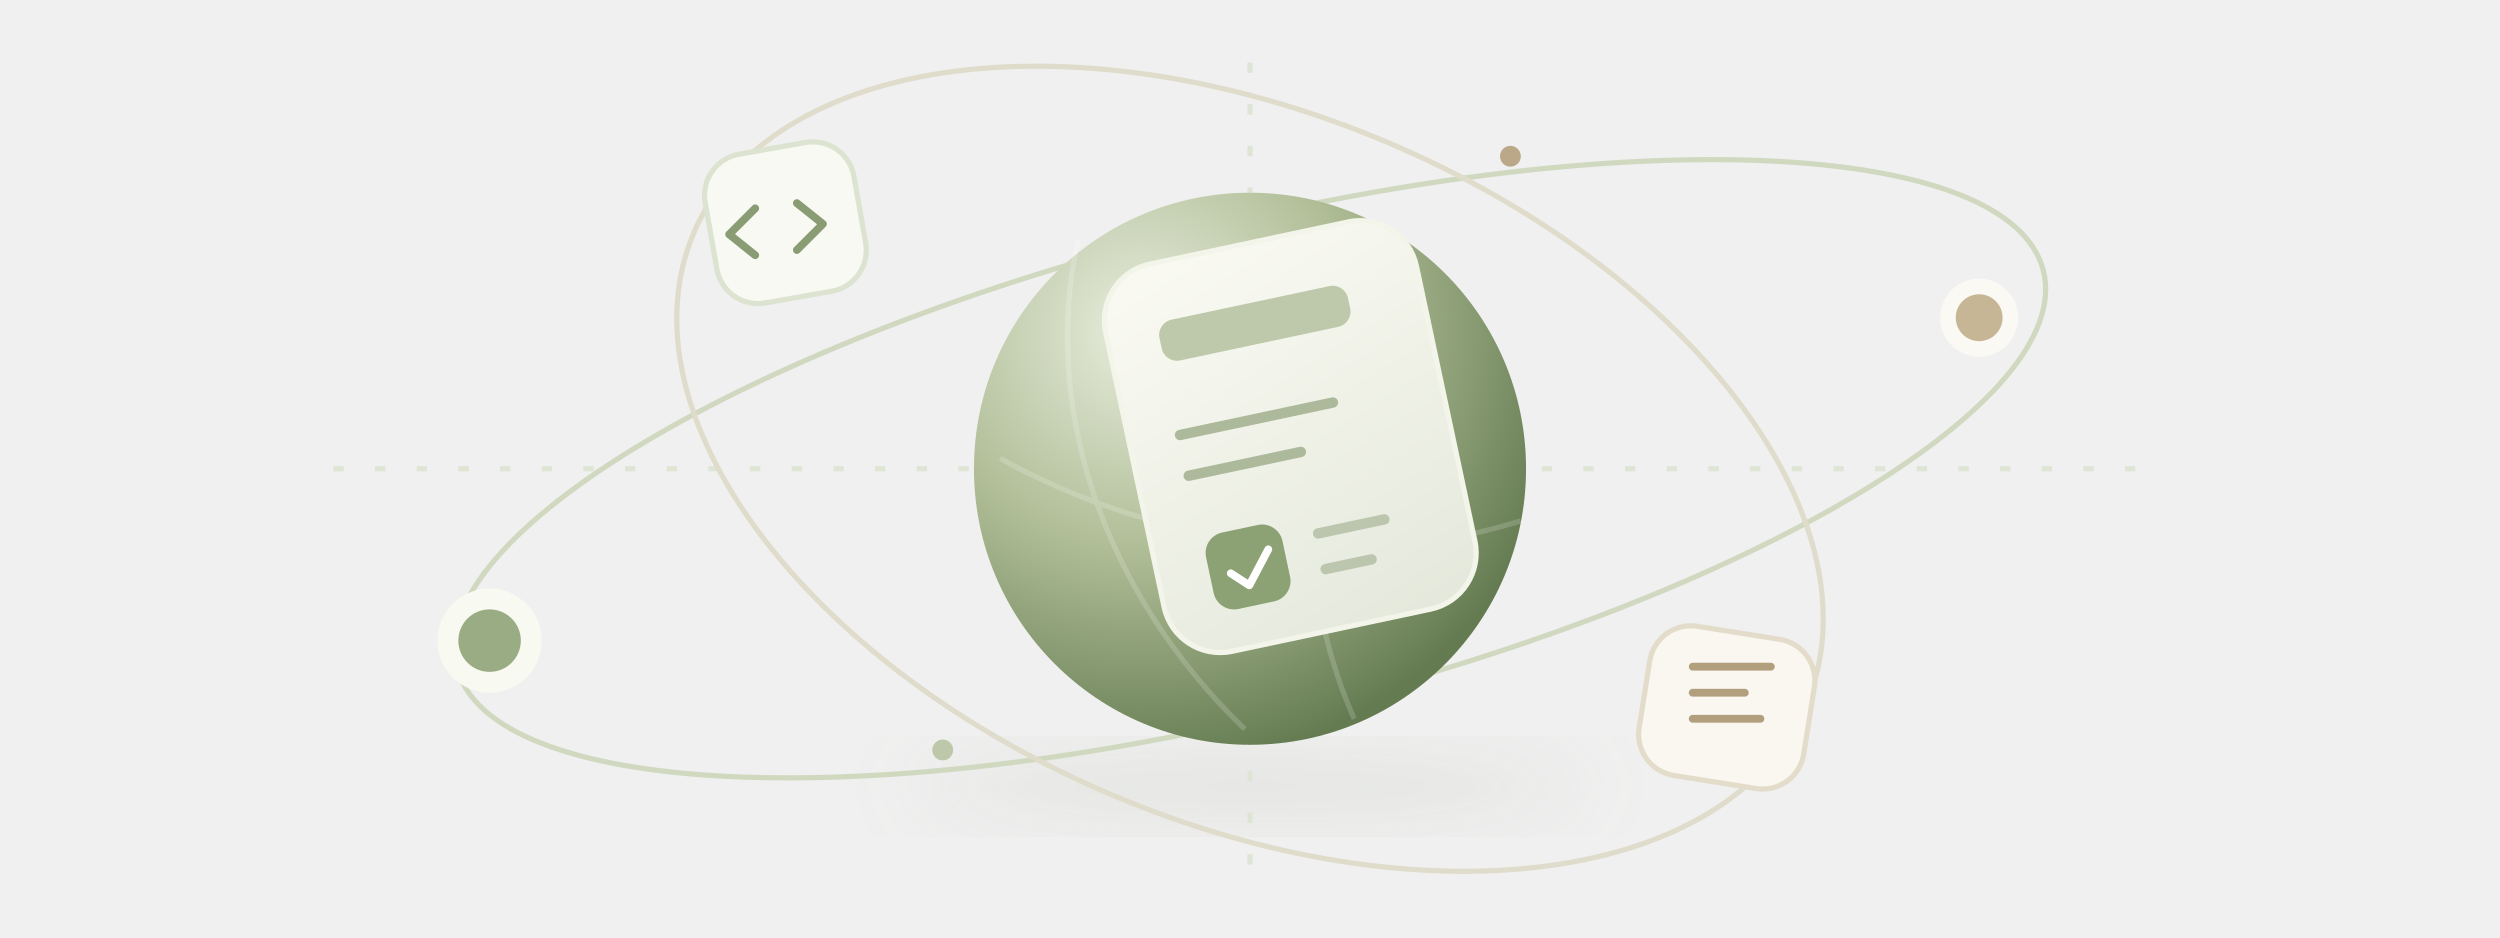
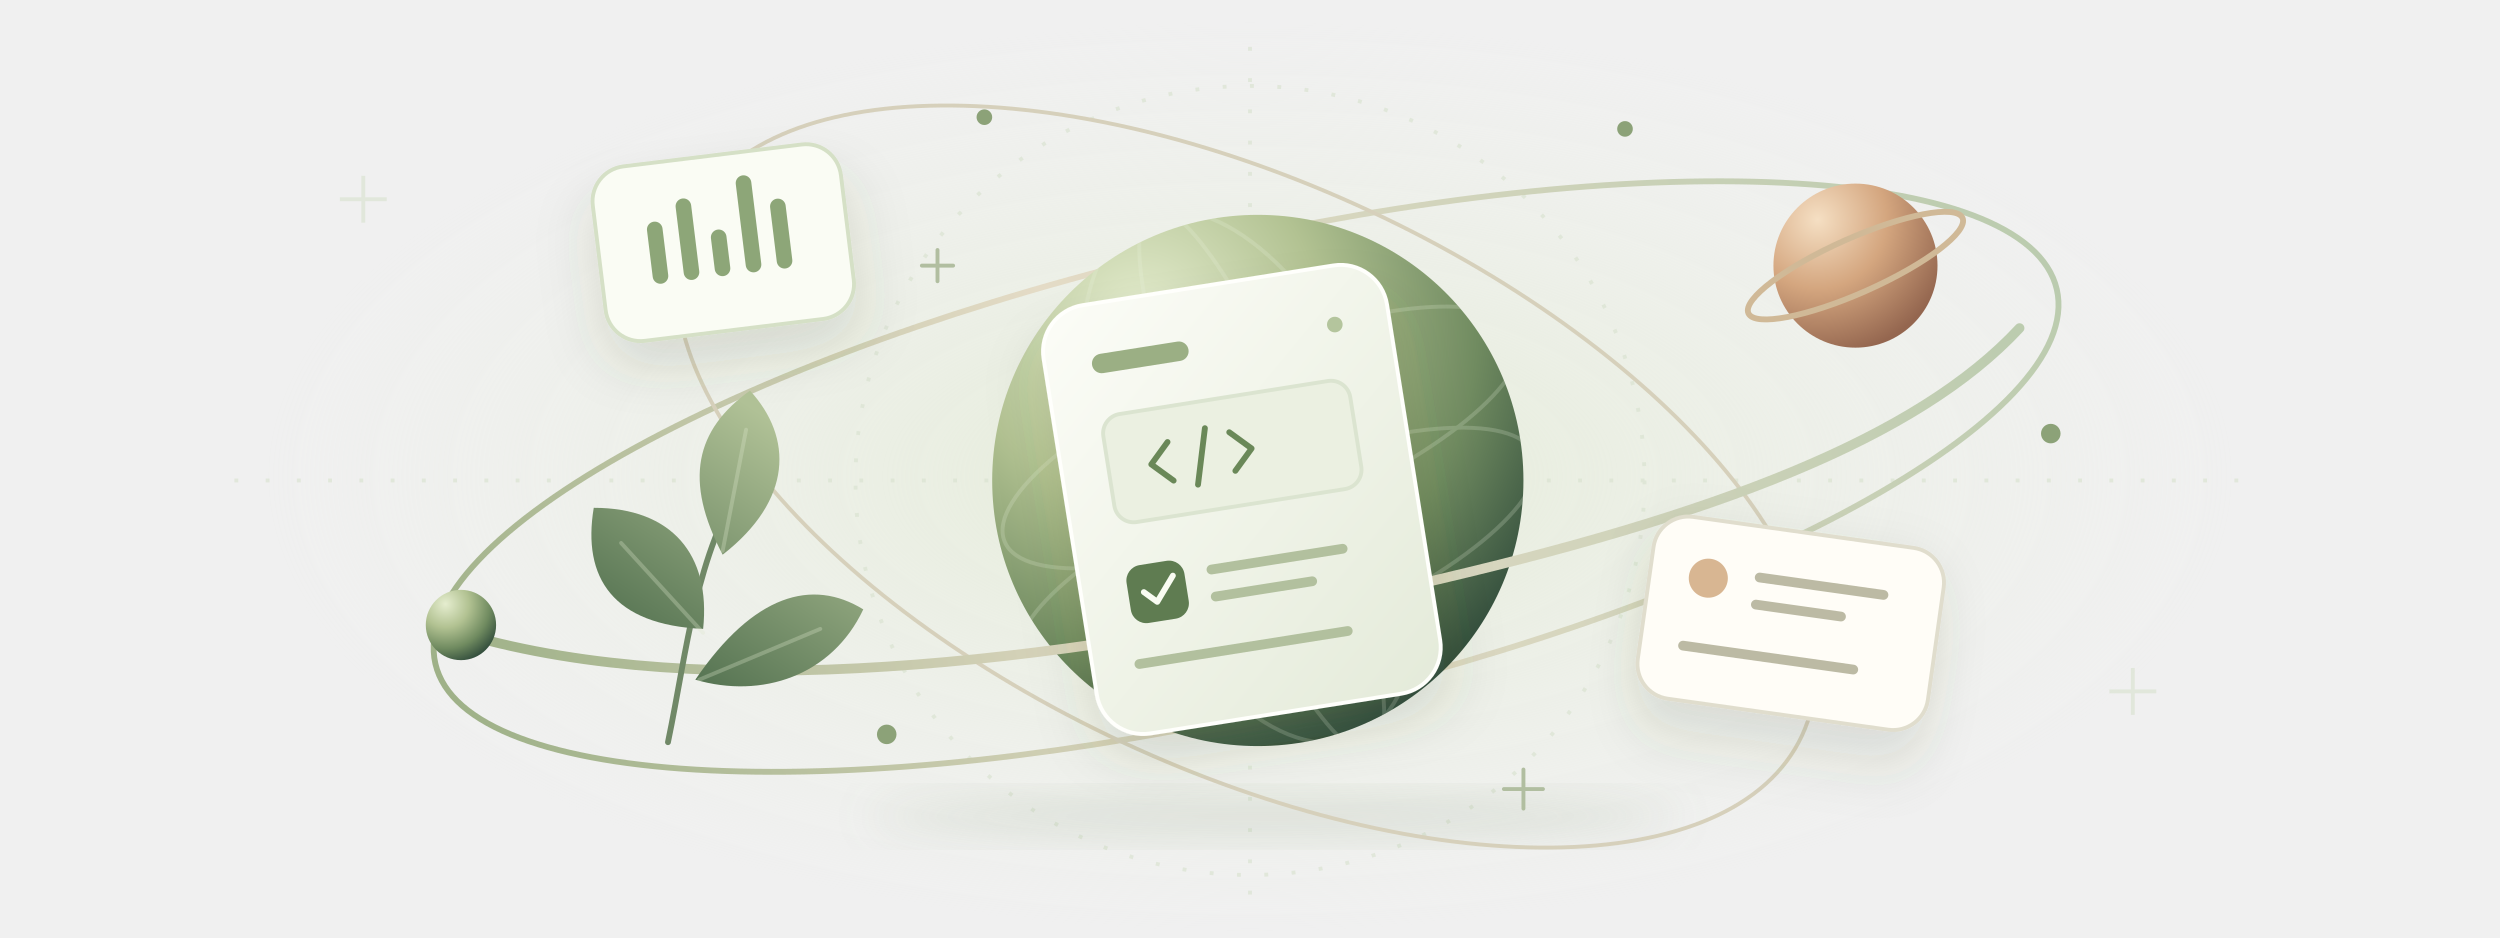
- <svg xmlns="http://www.w3.org/2000/svg" width="480" height="180" viewBox="0 0 480 180" fill="none">
+ <svg xmlns="http://www.w3.org/2000/svg" width="640" height="240" viewBox="0 0 640 240" fill="none">
  <defs>
-     <radialGradient id="sphere" cx=".3" cy=".25" r=".8">
-       <stop stop-color="#e8eddd" />
-       <stop offset=".5" stop-color="#afbd96" />
-       <stop offset="1" stop-color="#647b51" />
+     <radialGradient id="halo">
+       <stop stop-color="#e2ebd2" stop-opacity=".85" />
+       <stop offset="1" stop-color="#eef3e6" stop-opacity="0" />
    </radialGradient>
-     <linearGradient id="paper" x1="230" y1="25" x2="274" y2="145" gradientUnits="userSpaceOnUse">
-       <stop stop-color="#fffef8" />
-       <stop offset="1" stop-color="#e0e5d7" />
+     <radialGradient id="planet" cx=".28" cy=".2" r=".88">
+       <stop stop-color="#e5edcf" />
+       <stop offset=".38" stop-color="#b2c292" />
+       <stop offset=".72" stop-color="#708b60" />
+       <stop offset="1" stop-color="#304b3b" />
+     </radialGradient>
+     <radialGradient id="moon" cx=".27" cy=".22" r=".84">
+       <stop stop-color="#f5dfc3" />
+       <stop offset=".5" stop-color="#d4a67f" />
+       <stop offset="1" stop-color="#94664f" />
+     </radialGradient>
+     <linearGradient id="paper" x1="258" y1="62" x2="371" y2="190" gradientUnits="userSpaceOnUse">
+       <stop stop-color="#fffffb" />
+       <stop offset="1" stop-color="#e2e9d7" />
    </linearGradient>
-     <filter id="shadow">
-       <feGaussianBlur stdDeviation="9" />
+     <linearGradient id="leaf" x1="149" y1="168" x2="192" y2="104" gradientUnits="userSpaceOnUse">
+       <stop stop-color="#476747" />
+       <stop offset="1" stop-color="#b0c196" />
+     </linearGradient>
+     <linearGradient id="ring" x1="110" y1="174" x2="521" y2="58" gradientUnits="userSpaceOnUse">
+       <stop stop-color="#9baF85" />
+       <stop offset=".45" stop-color="#e4dbc6" />
+       <stop offset="1" stop-color="#bacbae" />
+     </linearGradient>
+     <filter id="blur">
+       <feGaussianBlur stdDeviation="6" />
    </filter>
+     <filter id="card-shadow" x="-40%" y="-30%" width="180%" height="190%">
+       <feDropShadow dx="0" dy="7" stdDeviation="7" flood-color="#395132" flood-opacity=".14" />
+     </filter>
+     <clipPath id="sphere-clip">
+       <circle cx="322" cy="123" r="68" />
+     </clipPath>
  </defs>
-   <ellipse cx="240" cy="151" rx="64" ry="8" fill="#73845f" opacity=".12" filter="url(#shadow)" />
-   <path d="M64 90H416M240 12V168" stroke="#dfe5d5" stroke-dasharray="2 6" />
-   <ellipse cx="240" cy="90" rx="157" ry="47" transform="rotate(-14 240 90)" stroke="#d0d9c0" />
-   <ellipse cx="240" cy="90" rx="116" ry="68" transform="rotate(23 240 90)" stroke="#e0dccb" />
-   <circle cx="240" cy="90" r="53" fill="url(#sphere)" />
-   <path d="M192 88c27 15 65 23 100 12M207 46c-7 31 4 67 32 94M261 42c-13 23-14 67-1 96" stroke="#fff" opacity=".17" />
-   <rect x="210" y="53" width="61" height="76" rx="11" transform="rotate(-12 210 53)" fill="url(#paper)" stroke="#f4f5ea" />
-   <g transform="translate(222 62) rotate(-12)">
-     <rect width="37" height="8" rx="3" fill="#bdc9aa" />
-     <path d="M0 22h30M0 30h22" stroke="#acb99b" stroke-width="2" stroke-linecap="round" />
-     <rect y="42" width="15" height="15" rx="4" fill="#8ca174" />
-     <path d="m4 50 3 3 5-6" stroke="#fff" stroke-width="1.5" stroke-linecap="round" stroke-linejoin="round" />
-     <path d="M22 46h13M22 53h9" stroke="#bcc5ad" stroke-width="2" stroke-linecap="round" />
+   <ellipse cx="320" cy="122" rx="252" ry="117" fill="url(#halo)" />
+   <g stroke="#d9e2d0" opacity=".65">
+     <path d="M60 123h520M320 12v218" stroke-dasharray="1 7" />
+     <circle cx="320" cy="123" r="101" stroke-dasharray="1 6" />
+     <path d="M93 45v12m-6-6h12M546 171v12m-6-6h12" />
  </g>
-   <circle cx="94" cy="123" r="8" fill="#9aac83" stroke="#f8faf2" stroke-width="4" />
-   <circle cx="380" cy="61" r="6" fill="#c7b695" stroke="#faf9f4" stroke-width="3" />
-   <rect x="134" y="31" width="29" height="29" rx="8" transform="rotate(-10 134 31)" fill="#f8f9f3" stroke="#dce3d0" />
-   <path d="m145 40-5 5 5 4m8-10 5 4-5 5" stroke="#8a9c73" stroke-width="1.5" stroke-linecap="round" stroke-linejoin="round" />
-   <rect x="318" y="119" width="32" height="29" rx="8" transform="rotate(9 318 119)" fill="#f9f7f0" stroke="#e3dcca" />
-   <path d="M325 128h15m-15 5h10m-10 5h13" stroke="#b29f7e" stroke-width="1.5" stroke-linecap="round" />
-   <circle cx="181" cy="144" r="2" fill="#bcc8a9" />
-   <circle cx="290" cy="30" r="2" fill="#baa889" />
+   <ellipse cx="326" cy="209" rx="103" ry="7" fill="#647d55" opacity=".13" filter="url(#blur)" />
+   <ellipse cx="319" cy="122" rx="213" ry="60" transform="rotate(-13 319 122)" stroke="url(#ring)" stroke-width="1.5" />
+   <ellipse cx="319" cy="122" rx="157" ry="75" transform="rotate(25 319 122)" stroke="#d6d0bb" stroke-width="1" />
+   <circle cx="322" cy="123" r="68" fill="url(#planet)" />
+   <g clip-path="url(#sphere-clip)" stroke="#edf3df" opacity=".2">
+     <ellipse cx="320" cy="122" rx="36" ry="72" transform="rotate(-22 320 122)" />
+     <ellipse cx="323" cy="123" rx="15" ry="75" transform="rotate(-22 323 123)" />
+     <ellipse cx="323" cy="112" rx="71" ry="22" transform="rotate(-22 323 112)" />
+     <ellipse cx="327" cy="143" rx="71" ry="22" transform="rotate(-22 327 143)" />
+   </g>
+   <path d="M125 164c63 16 150 5 236-14 79-18 130-38 156-66" stroke="url(#ring)" stroke-width="2.5" stroke-linecap="round" />
+   <g filter="url(#card-shadow)" transform="rotate(-9 320 125)">
+     <rect x="273" y="72" width="89" height="111" rx="12" fill="url(#paper)" stroke="#fffffc" />
+     <rect x="285" y="85" width="25" height="5" rx="2.5" fill="#9baF84" />
+     <circle cx="348" cy="87" r="2" fill="#b4c59d" />
+     <rect x="285" y="101" width="64" height="28" rx="5" fill="#ebf0e1" stroke="#dbe4d0" />
+     <path d="m301 110-5 5 5 5m10-12-4 14m10-12 5 5-5 5" stroke="#6a8858" stroke-width="1.5" stroke-linecap="round" stroke-linejoin="round" />
+     <rect x="285" y="140" width="15" height="15" rx="4" fill="#5e7c51" />
+     <path d="m289 147 3 3 5-6" stroke="#f9fcf2" stroke-width="1.5" stroke-linecap="round" stroke-linejoin="round" />
+     <path d="M307 144h34m-34 7h25M285 165h54" stroke="#b2c09e" stroke-width="2.5" stroke-linecap="round" />
+   </g>
+   <g transform="rotate(8 458 159)" filter="url(#card-shadow)">
+     <rect x="421" y="136" width="75" height="47" rx="9" fill="#fffdf7" stroke="#e0ddcd" />
+     <circle cx="436" cy="151" r="5" fill="#d8b692" />
+     <path d="M449 149h32m-32 7h22M432 169h44" stroke="#bcbaa4" stroke-width="2.5" stroke-linecap="round" />
+   </g>
+   <g transform="rotate(-7 182 61)" filter="url(#card-shadow)">
+     <rect x="153" y="40" width="64" height="45" rx="9" fill="#fafcf4" stroke="#d5e0c6" />
+     <path d="M168 69V57m8 12V52m8 17V61m8 8V48m8 21V55" stroke="#8da678" stroke-width="4" stroke-linecap="round" />
+   </g>
+   <circle cx="475" cy="68" r="21" fill="url(#moon)" />
+   <ellipse cx="475" cy="68" rx="30" ry="7" transform="rotate(-24 475 68)" stroke="#d0b997" stroke-width="1.5" />
+   <circle cx="118" cy="160" r="9" fill="url(#planet)" />
+   <g>
+     <path d="M171 190c5-24 7-48 20-68" stroke="#708867" stroke-width="1.5" stroke-linecap="round" />
+     <path d="M180 161c-23-1-31-13-28-31 20 0 30 12 28 31Z" fill="url(#leaf)" />
+     <path d="M178 174c15-22 30-26 43-18-8 17-26 23-43 18Z" fill="url(#leaf)" />
+     <path d="M185 142c-10-19-7-32 7-42 11 12 11 28-7 42Z" fill="url(#leaf)" />
+     <path d="m180 162-21-23m20 35 31-13m-25-20 6-31" stroke="#dce8cc" stroke-opacity=".3" stroke-linecap="round" />
+   </g>
+   <g fill="#8ca278">
+     <circle cx="227" cy="188" r="2.5" />
+     <circle cx="416" cy="33" r="2" />
+     <circle cx="525" cy="111" r="2.5" />
+     <circle cx="252" cy="30" r="2" />
+   </g>
+   <g stroke="#b1bea0" stroke-linecap="round">
+     <path d="M390 197v10m-5-5h10M240 64v8m-4-4h8" />
+   </g>
</svg>
